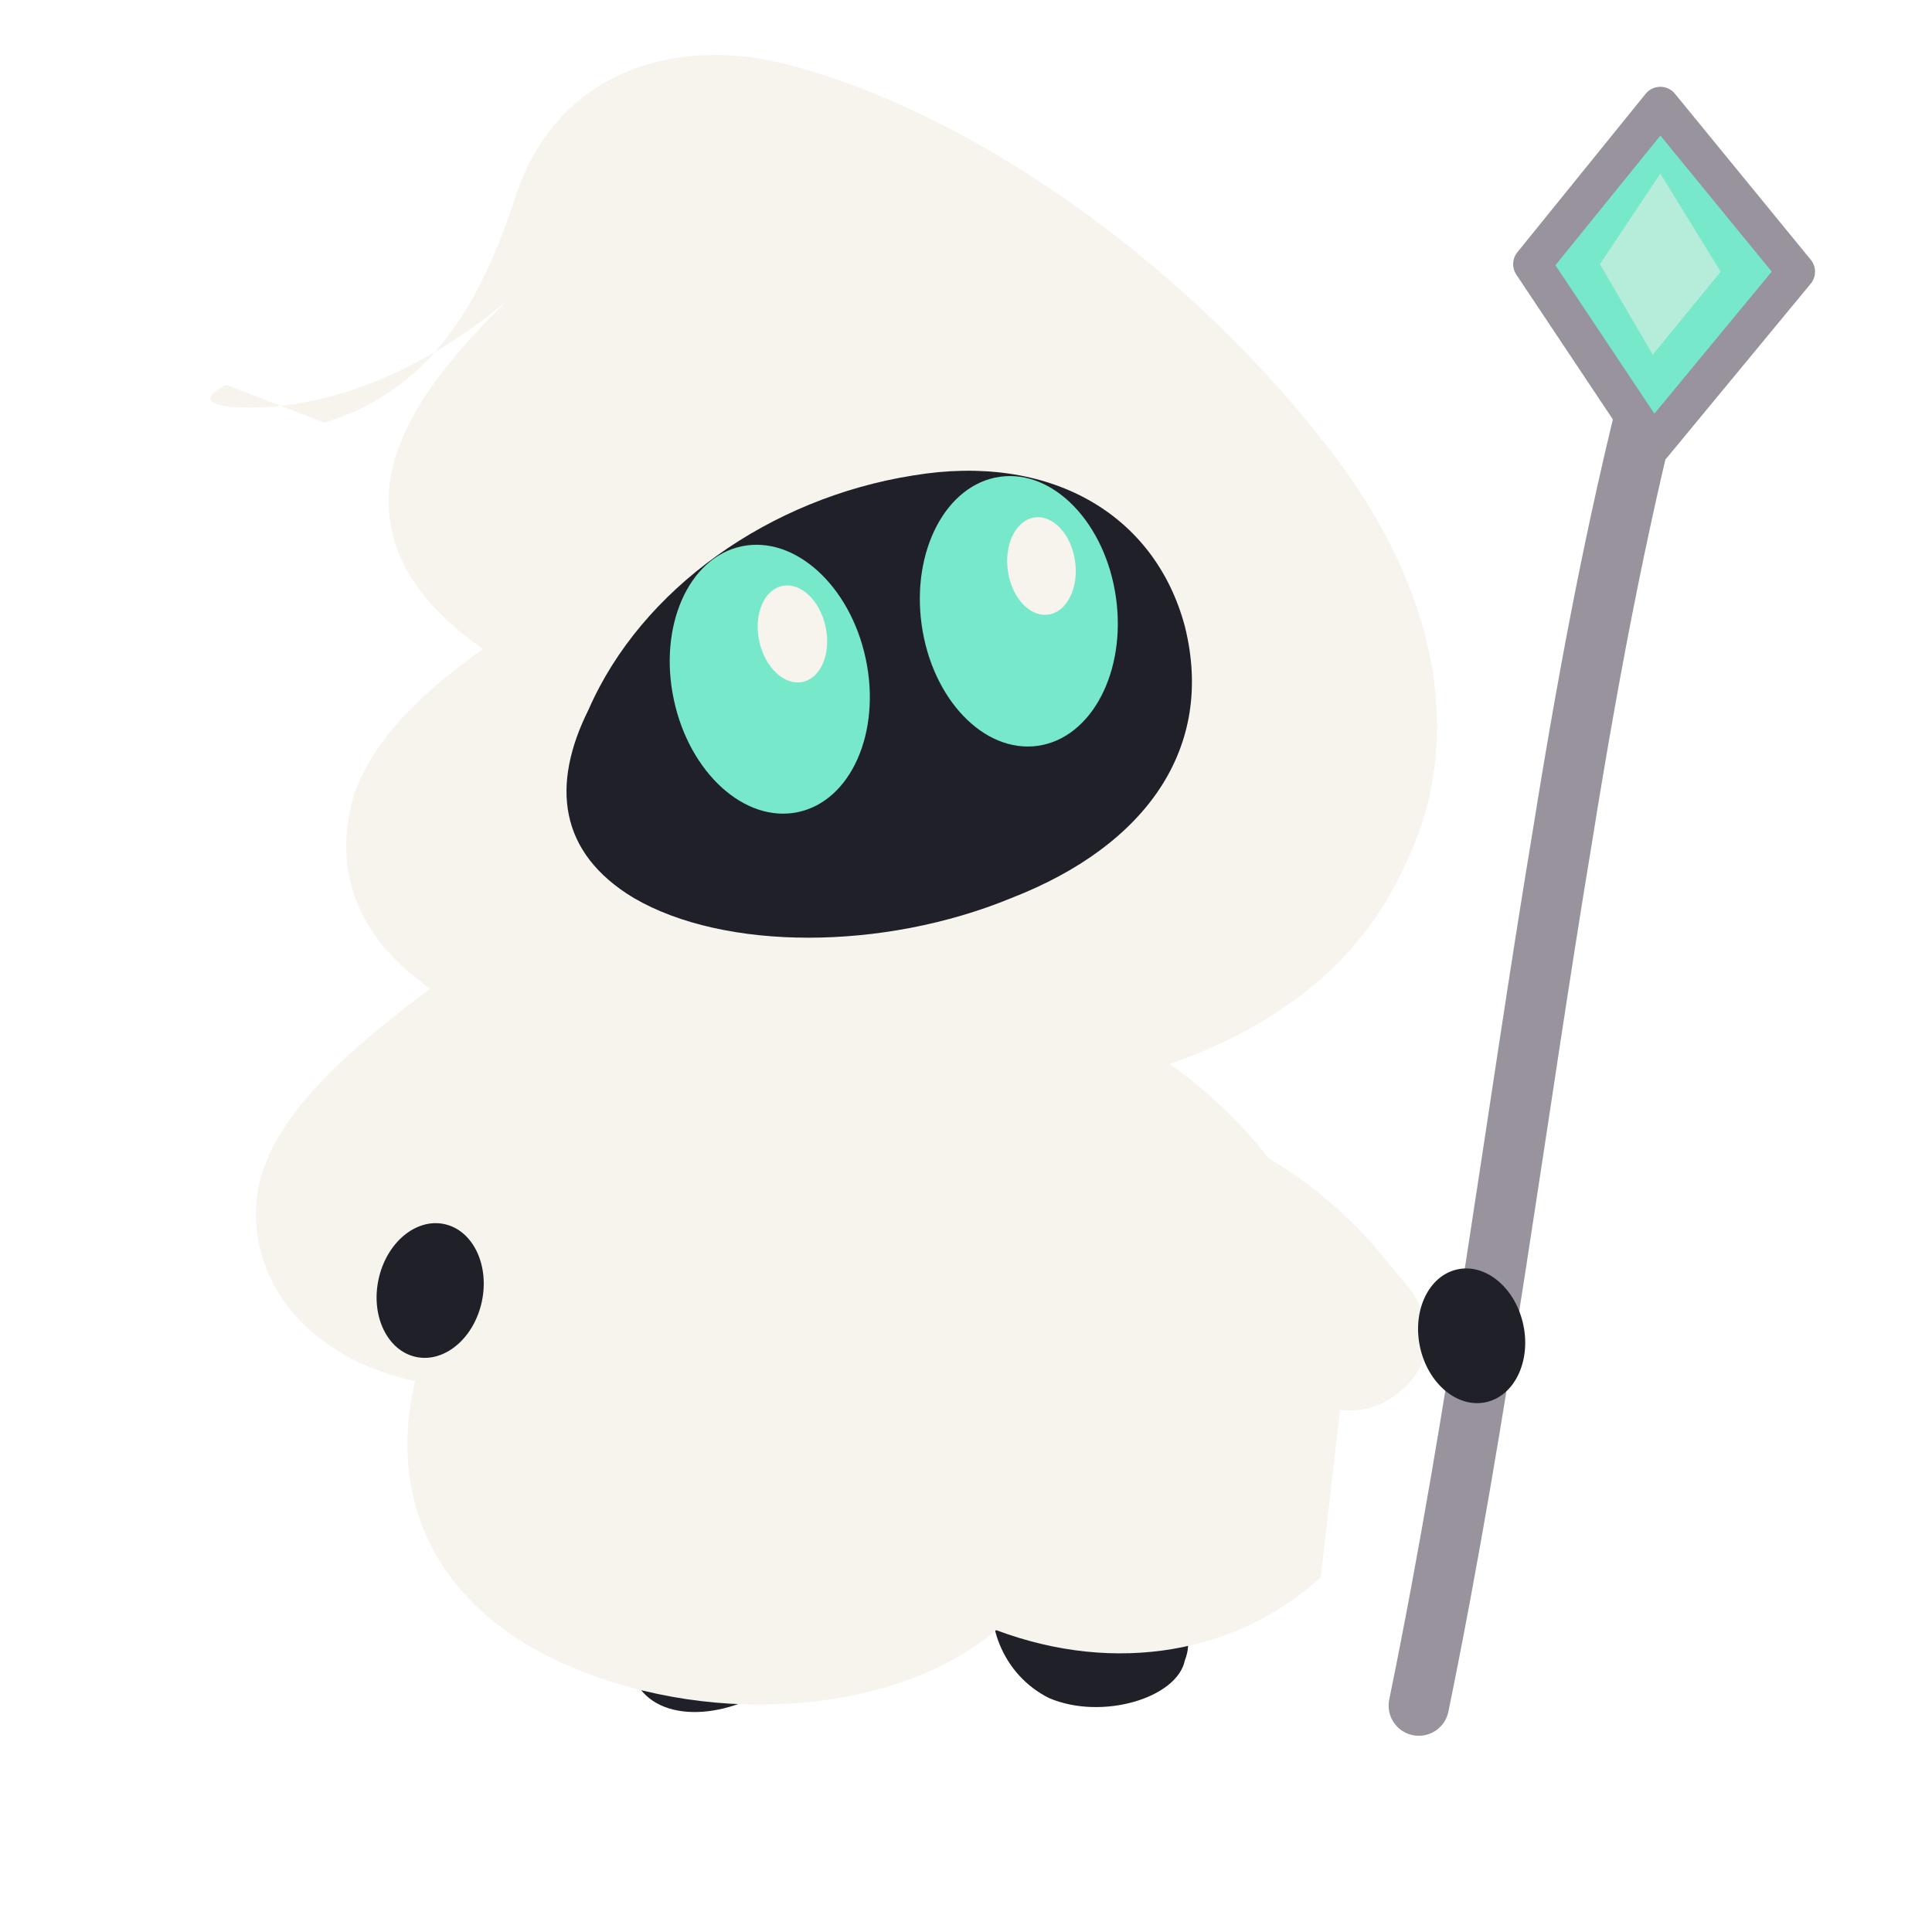
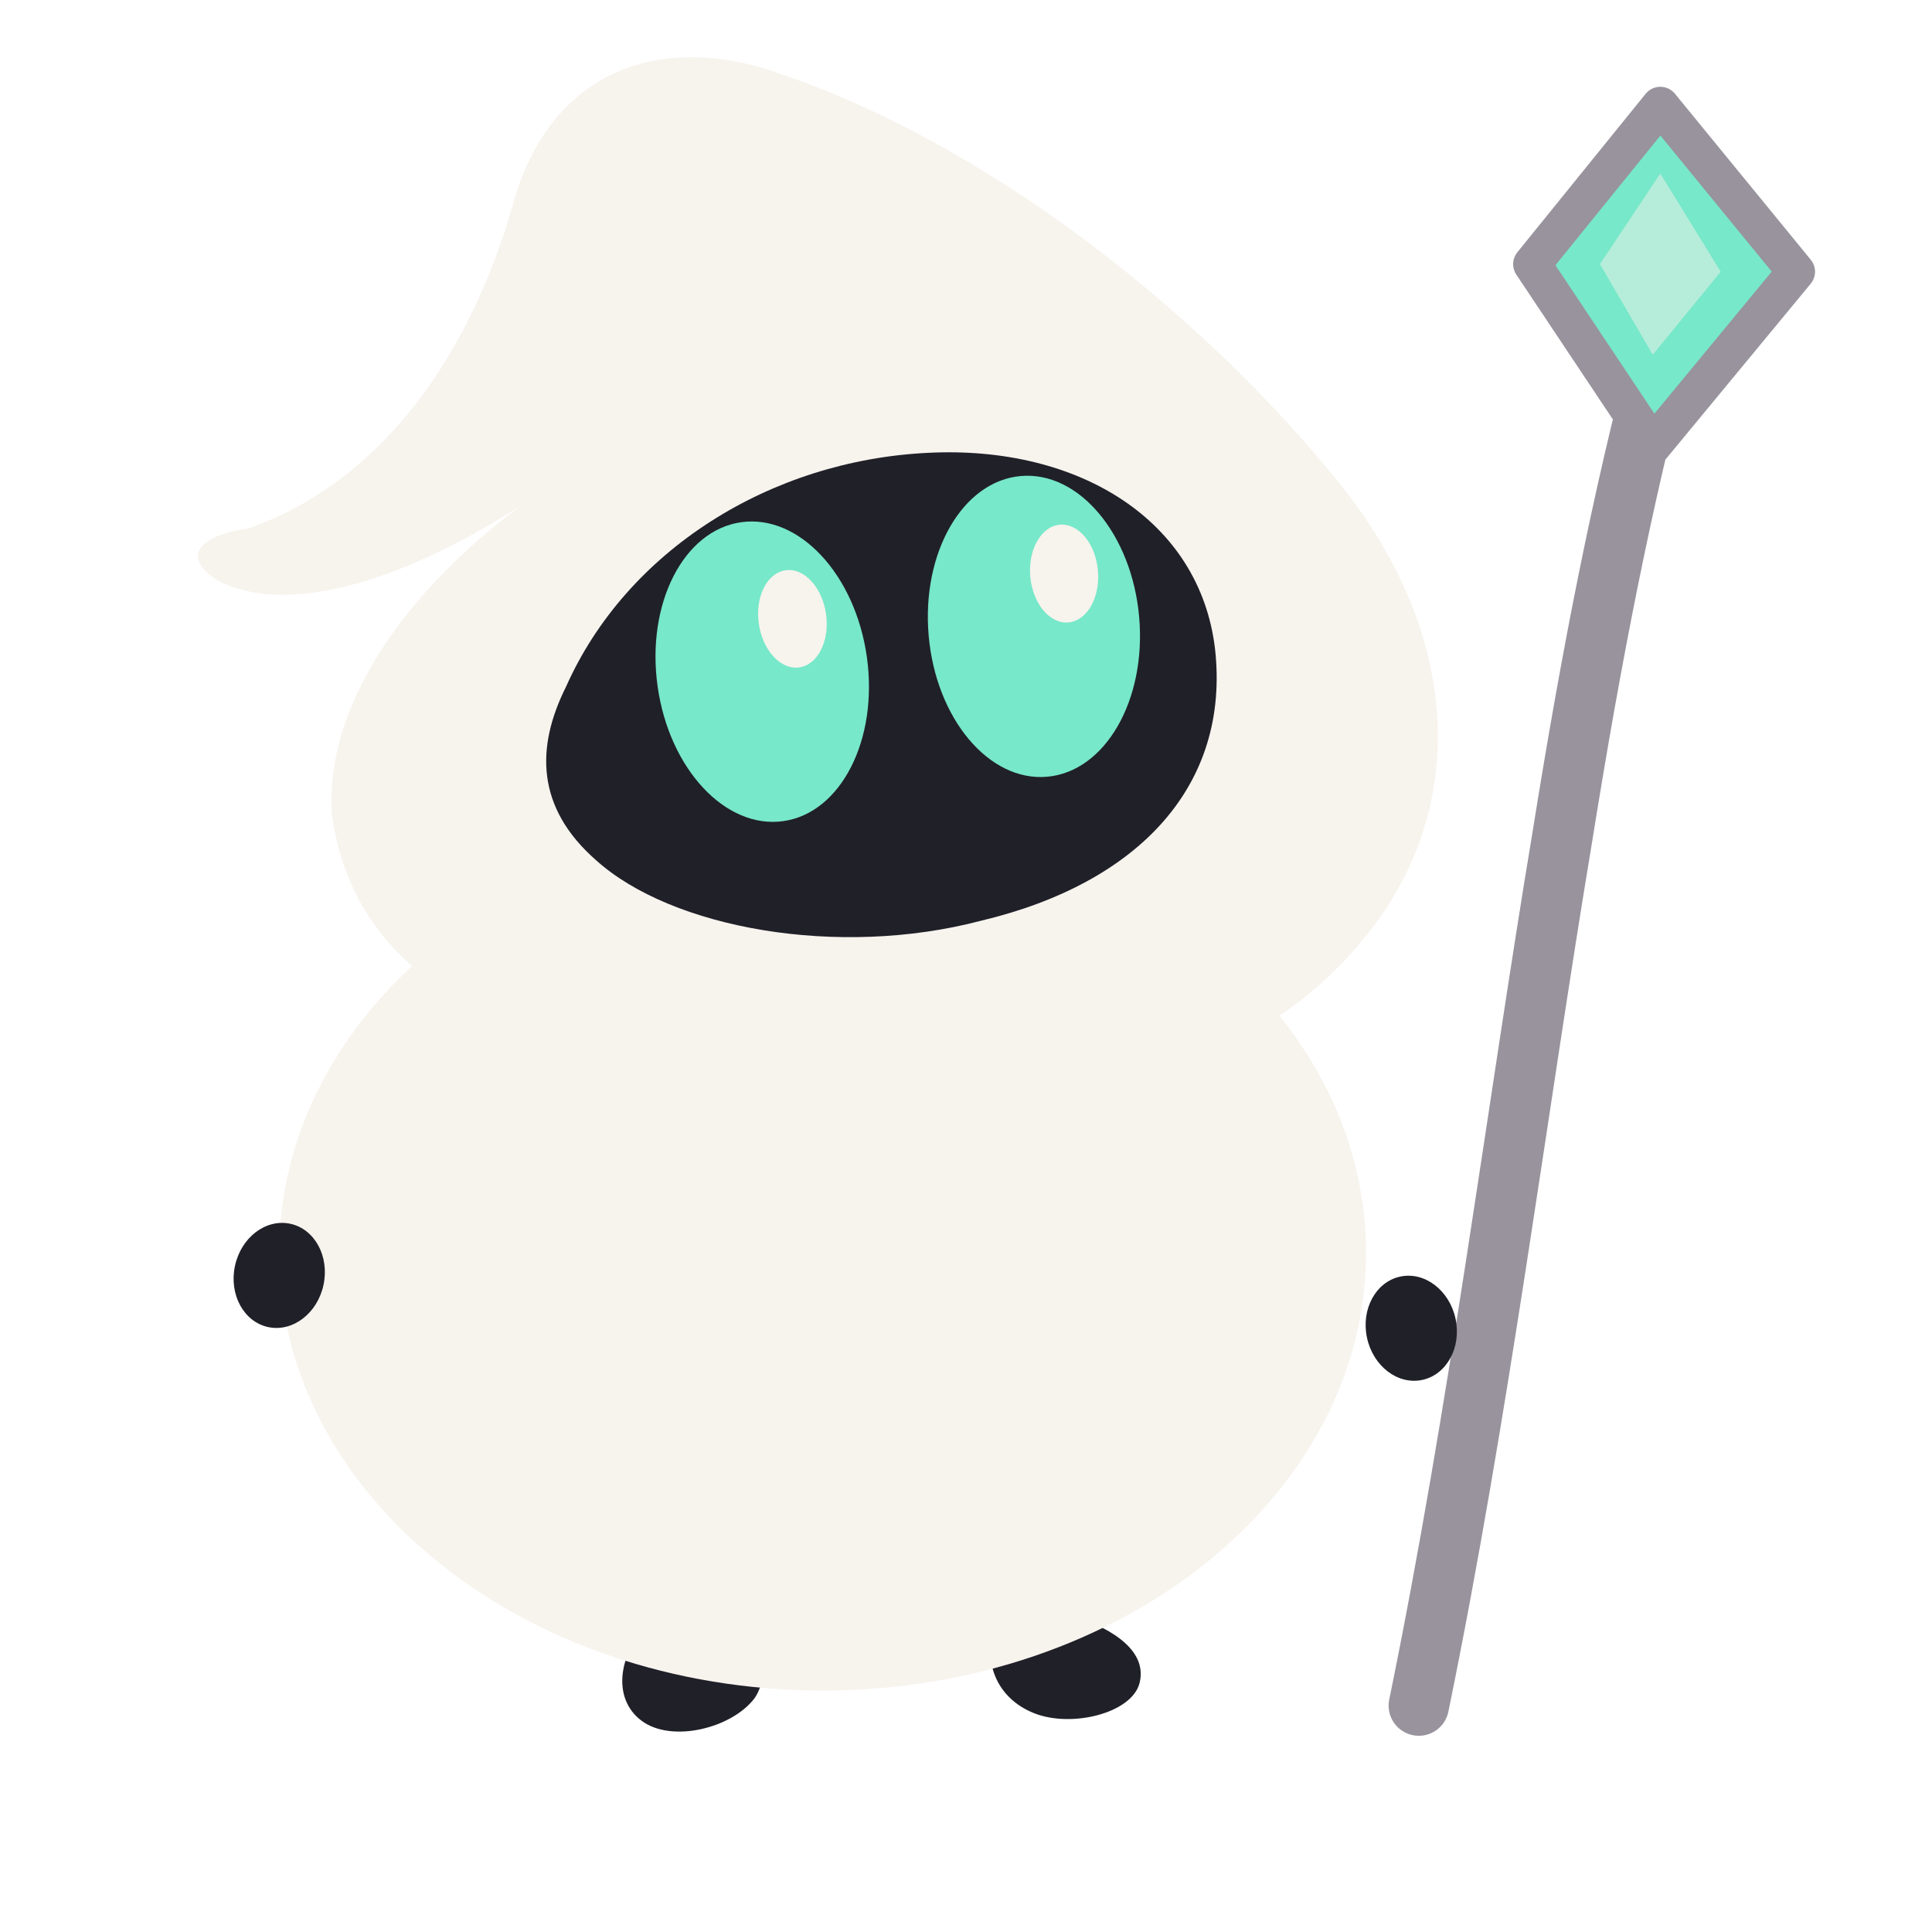
<svg xmlns="http://www.w3.org/2000/svg" viewBox="0 0 256 256">
-   <path fill="#202029" d="M89 207c-5 5-8 14-3 18 5 4 15 1 19-4 3-5 1-10-3-14l-13 0Zm43 1c-2 7 1 14 7 17 7 3 17 0 18-5 2-5-3-10-11-13l-14 1Z" />
+   <path fill="#202029" d="M86 215c-4 4-5 10-1 13 4 3 12 1 15-3 2-3 1-7-2-10H86Zm46 0c-2 5 0 10 5 12 5 2 13 0 14-4 1-4-3-7-9-9l-10 1Z" />
  <path fill="none" stroke="#98939d" stroke-width="8" stroke-linecap="round" d="M188 226c8-39 13-79 19-115 4-25 8-45 13-64" />
  <path fill="#77e8c9" stroke="#98939d" stroke-width="5" stroke-linejoin="round" d="m220 14 18 22-19 23-16-24 17-21Z" />
  <path fill="#f7f3ed" fill-opacity=".5" d="m220 23 8 13-9 11-7-12 8-12Z" />
-   <path fill="#f7f3ed" d="M43 56c13-4 20-14 25-29 5-17 21-23 38-18 28 8 56 31 72 53 13 18 16 37 8 53-6 13-17 21-31 26 14 10 23 24 23 42l-3 26c-11 10-27 13-43 7-13 11-37 13-56 5-17-7-25-21-21-38-14-3-22-13-21-24 1-10 11-19 23-28-10-7-13-16-10-26 3-8 10-14 17-19-10-7-14-15-12-24 2-8 8-15 15-22-12 10-24 14-34 14-5 0-7-1-3-3Z" />
-   <path fill="#f7f3ed" d="M67 150c-9 2-16 8-18 15-2 7 2 12 8 13 7 1 13-4 17-11l3-11-10-6Zm87-2c10 2 20 8 28 17l5 6c4 6 2 12-4 15-7 3-13-2-17-8l-17-13 5-17Z" />
-   <ellipse cx="57" cy="171" rx="7" ry="9" fill="#202029" transform="rotate(12 57 171)" />
-   <ellipse cx="195" cy="177" rx="7" ry="9" fill="#202029" transform="rotate(-12 195 177)" />
-   <path fill="#202029" d="M78 94c7-16 24-28 43-31 18-3 32 5 36 20 4 16-5 29-23 36-17 7-38 7-50 0-10-6-11-15-6-25Z" />
-   <ellipse cx="102" cy="90" rx="13" ry="18" fill="#77e8c9" transform="rotate(-12 102 90)" />
-   <ellipse cx="135" cy="81" rx="13" ry="18" fill="#77e8c9" transform="rotate(-8 135 81)" />
-   <ellipse cx="105" cy="84" rx="4.5" ry="6.5" fill="#f7f3ed" transform="rotate(-12 105 84)" />
-   <ellipse cx="138" cy="75" rx="4.5" ry="6.5" fill="#f7f3ed" transform="rotate(-8 138 75)" />
+   <ellipse cx="109" cy="166" rx="72" ry="58" fill="#f7f3ed" />
+   <path fill="#f7f3ed" d="M33 70c17-6 29-22 35-43C73 9 88 4 104 10c29 10 58 34 75 56 15 20 15 42 2 58-12 15-30 21-49 20l-57-7c-18-3-29-14-31-29-1-14 9-29 25-41-14 9-30 15-40 10-5-3-3-6 4-7Z" />
+   <ellipse cx="37" cy="169" rx="6" ry="7" fill="#202029" transform="rotate(12 37 169)" />
+   <ellipse cx="187" cy="176" rx="6" ry="7" fill="#202029" transform="rotate(-12 187 176)" />
+   <path fill="#202029" d="M75 91c8-18 27-30 48-31 20-1 36 9 38 26 2 18-10 31-31 36-19 5-41 1-51-8-8-7-8-15-4-23Z" />
+   <ellipse cx="101" cy="89" rx="14" ry="20" fill="#77e8c9" transform="rotate(-8 101 89)" />
+   <ellipse cx="137" cy="83" rx="14" ry="20" fill="#77e8c9" transform="rotate(-5 137 83)" />
+   <ellipse cx="105" cy="82" rx="4.5" ry="6.5" fill="#f7f3ed" transform="rotate(-8 105 82)" />
+   <ellipse cx="141" cy="76" rx="4.5" ry="6.5" fill="#f7f3ed" transform="rotate(-5 141 76)" />
</svg>
